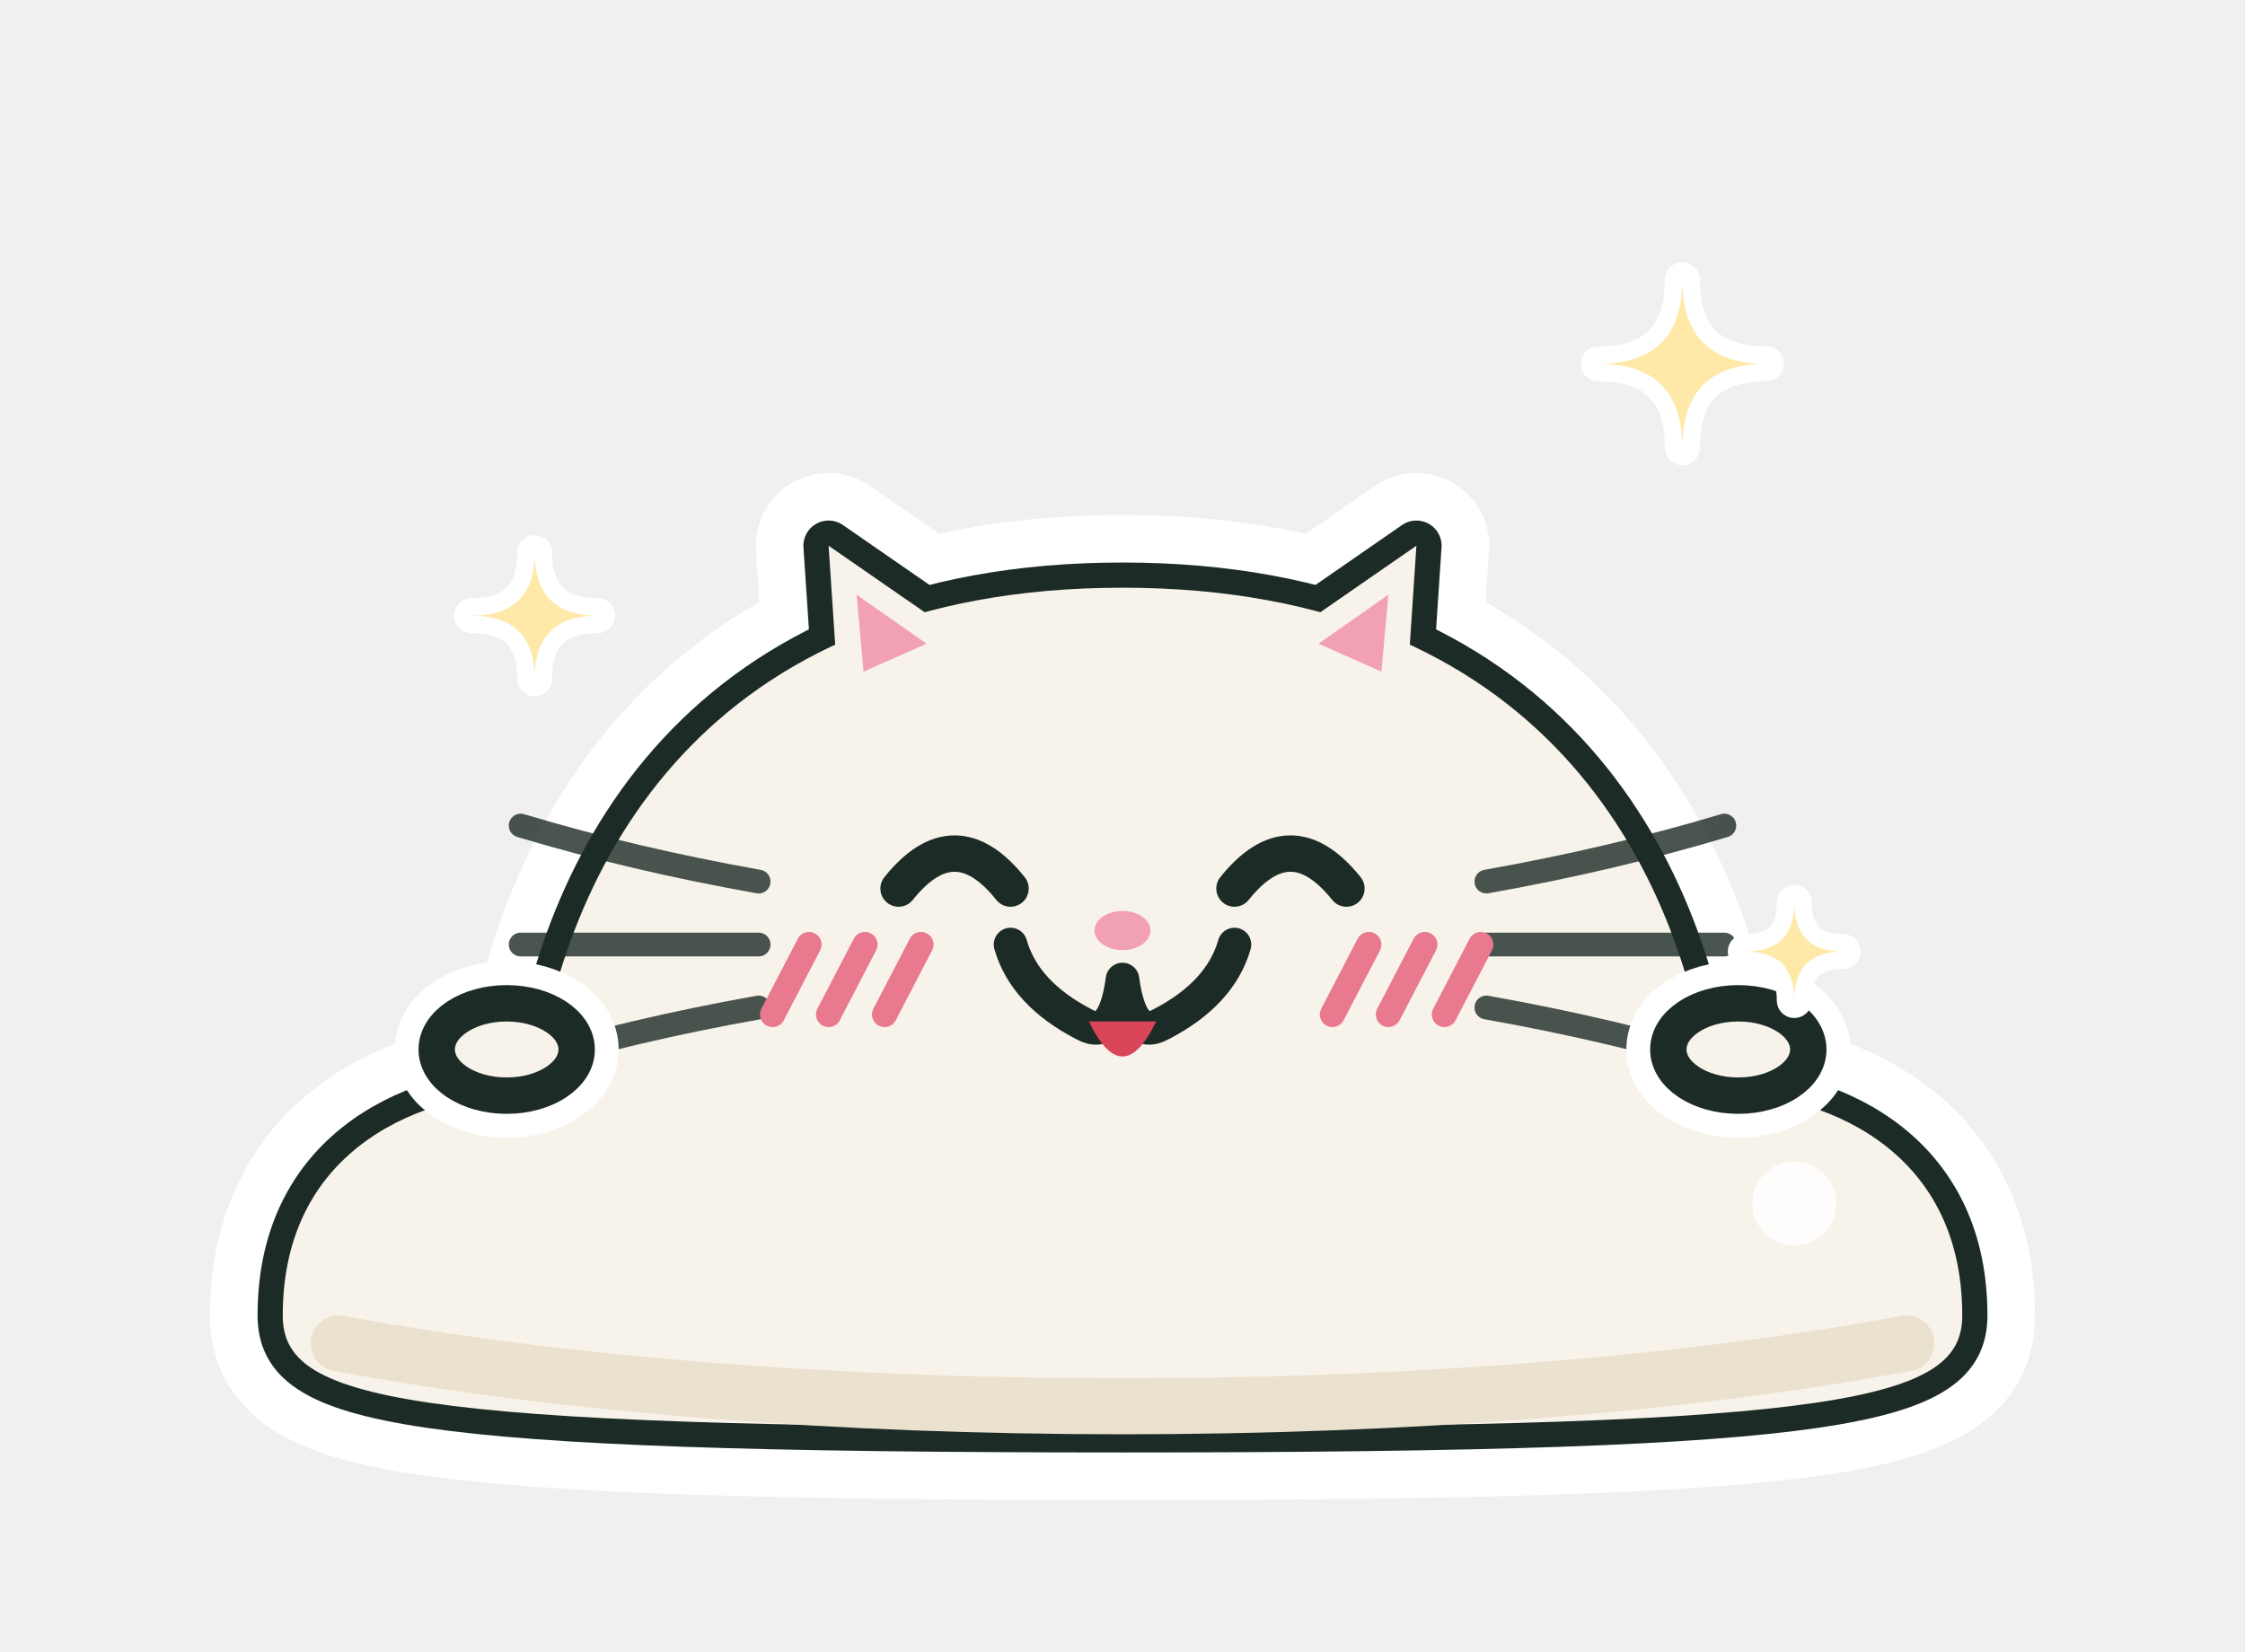
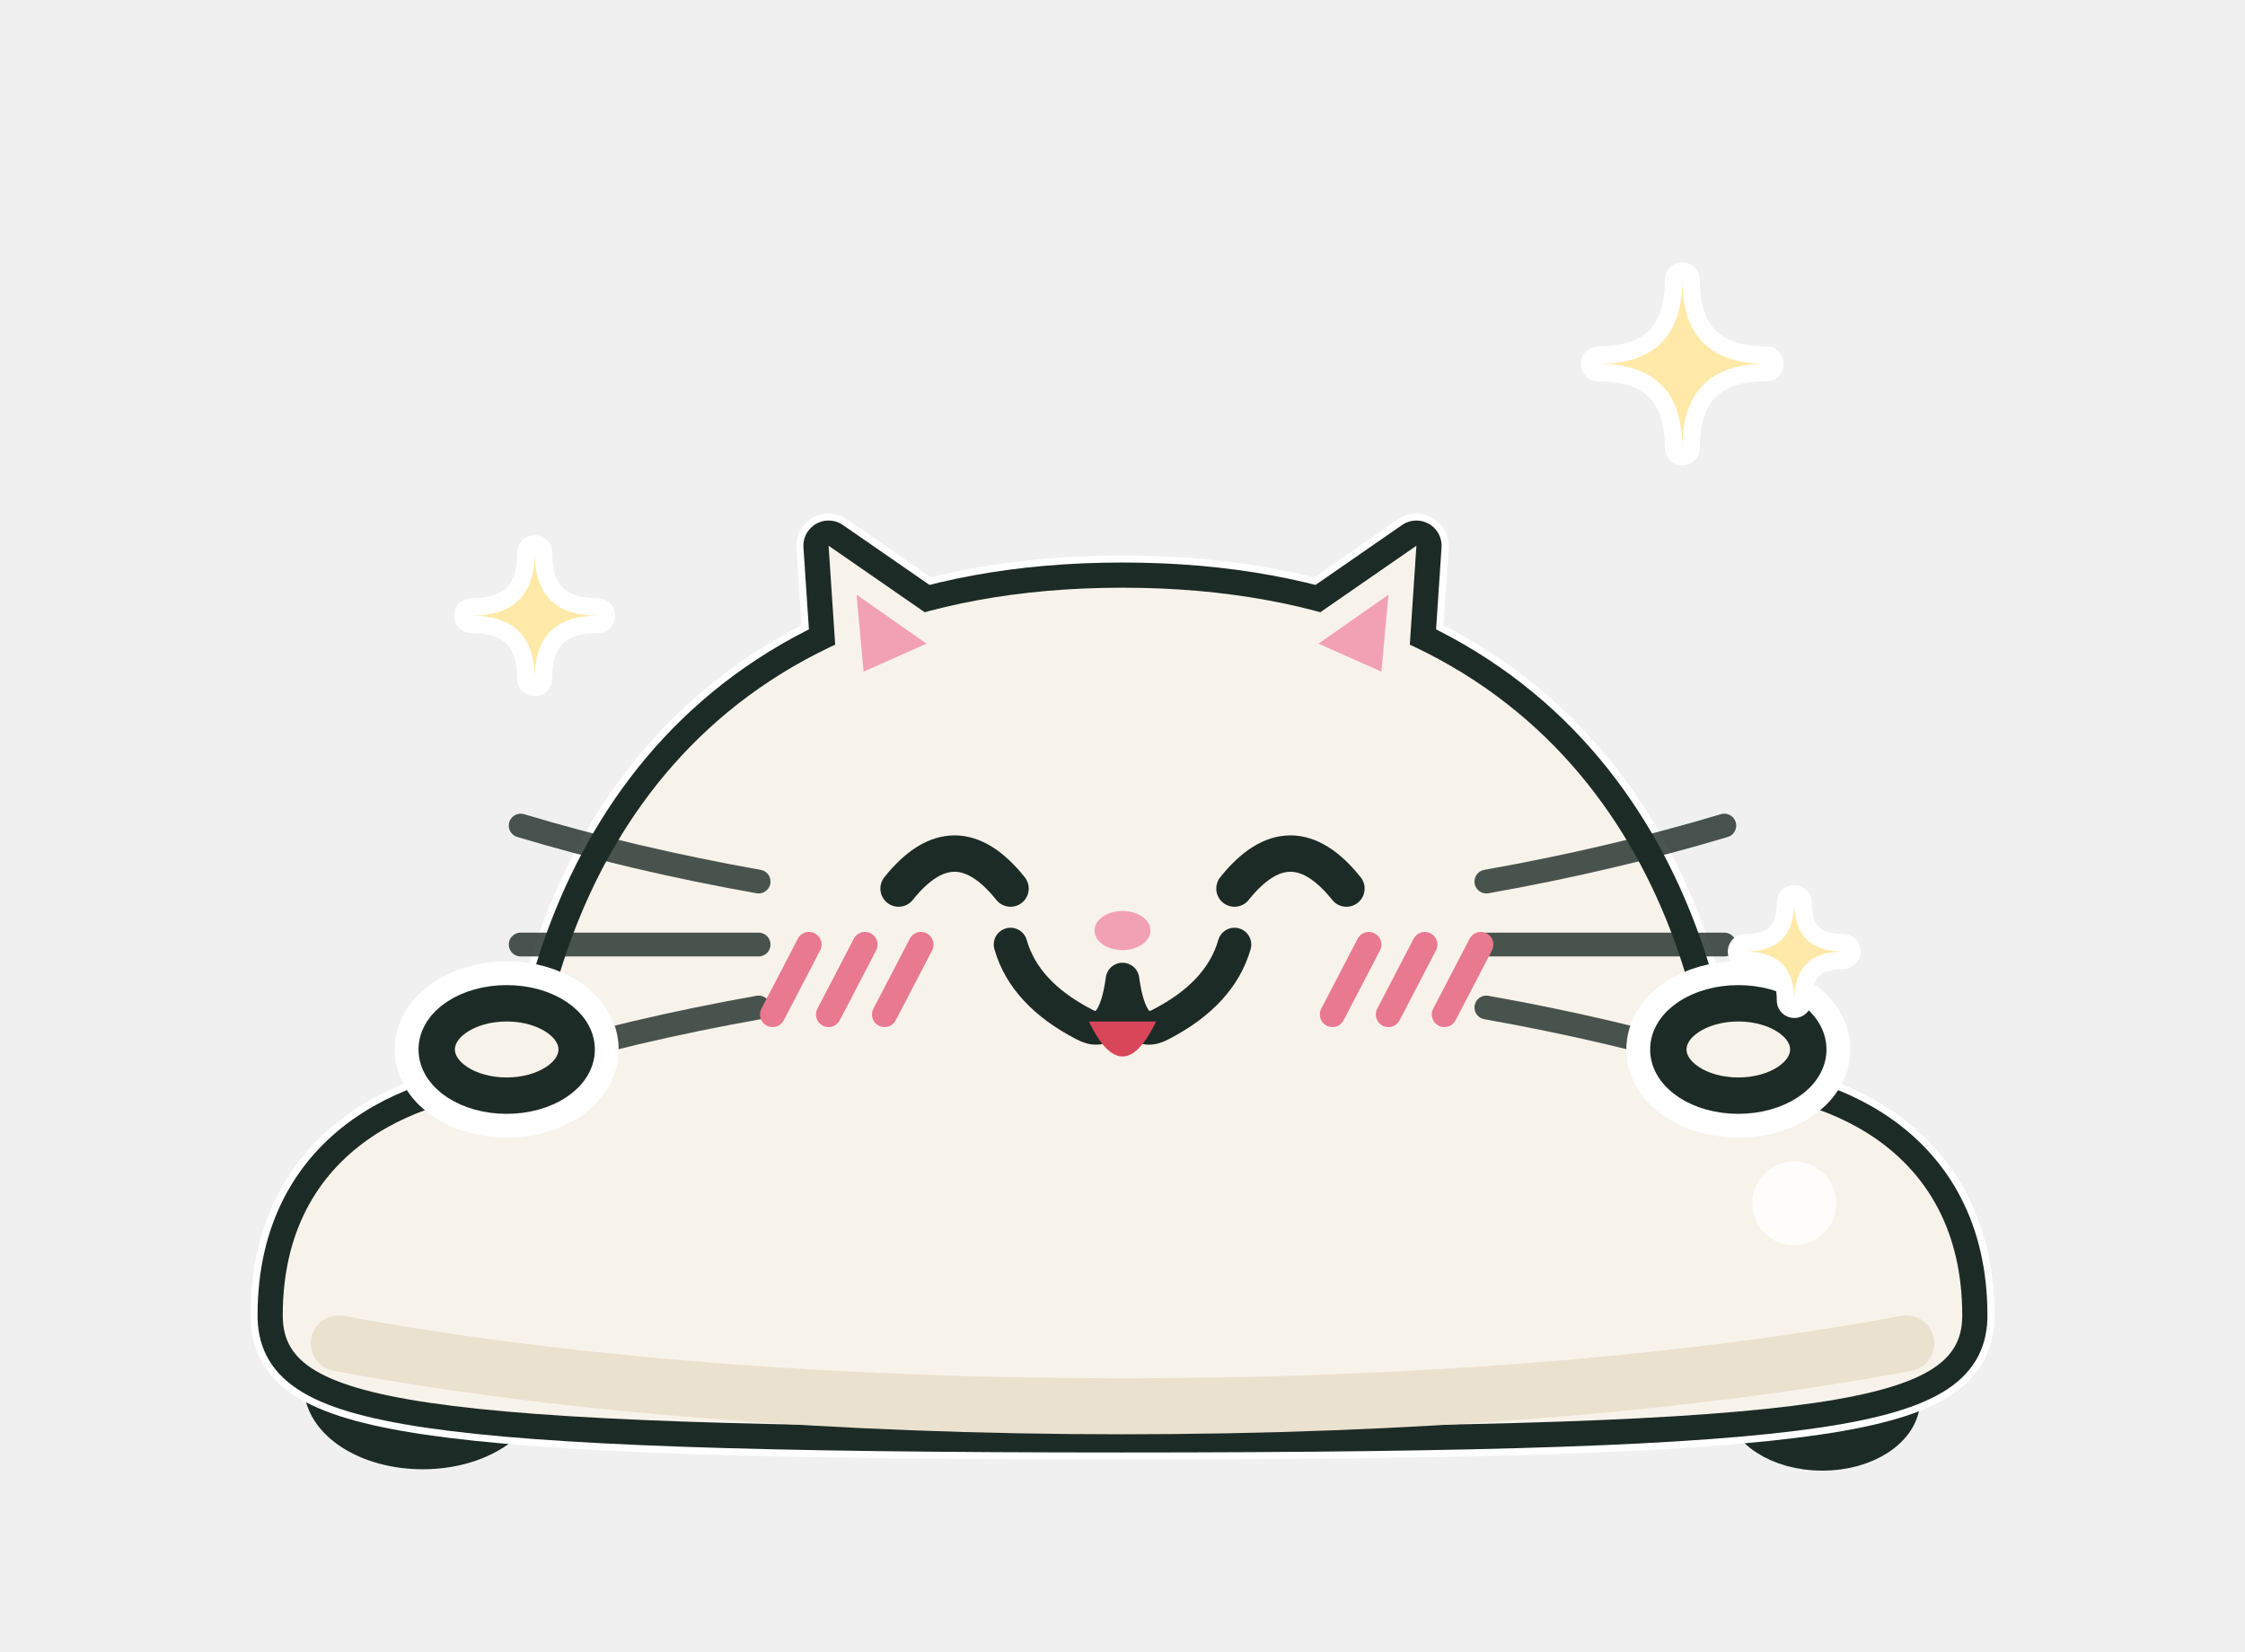
<svg xmlns="http://www.w3.org/2000/svg" viewBox="-16 18 160 118" width="174" height="128">
  <g transform="translate(64 121)">
    <g>
      <animateTransform attributeName="transform" type="scale" dur="1.8s" repeatCount="indefinite" calcMode="spline" keyTimes="0;.12;.25;.37;.5;.62;.75;.87;1" keySplines=".45 0 .55 1;.45 0 .55 1;.45 0 .55 1;.45 0 .55 1;.45 0 .55 1;.45 0 .55 1;.45 0 .55 1;.45 0 .55 1" values="1 1;1.13 .85;.95 1.07;1.03 .97;1 1;1.13 .85;.95 1.07;1.03 .97;1 1" />
      <g transform="translate(-64 -121)">
        <g>
          <ellipse cx="14" cy="117" rx="7" ry="4.5" fill="#f8f3ea" stroke="#1d2b27" stroke-width="3">
            <animate attributeName="rx" dur="1.8s" repeatCount="indefinite" values="7;9;6;7.5;7" />
            <animate attributeName="cx" dur="1.8s" repeatCount="indefinite" values="14;9;14;17;14" />
          </ellipse>
        </g>
        <g>
          <ellipse cx="114" cy="118" rx="5.5" ry="3.6" fill="#f8f3ea" stroke="#1d2b27" stroke-width="3">
            <animate attributeName="rx" dur="1.8s" repeatCount="indefinite" values="5.5;4.5;6.5;8;5.5" />
            <animate attributeName="cx" dur="1.8s" repeatCount="indefinite" values="114;111;114;120;114" />
          </ellipse>
        </g>
        <g stroke-linejoin="round" stroke-linecap="round">
-           <path d="M44 72 L43 57 L56 66 Z" fill="#fff" stroke="#fff" stroke-width="10.4" />
-           <path d="M84 72 L85 57 L72 66 Z" fill="#fff" stroke="#fff" stroke-width="10.4" />
-           <path d="M4 112 C4 100 14 96 22 96 C24 80 34 60 64 60 C94 60 104 80 106 96 C114 96 124 100 124 112 C124 118 116 120 64 120 C12 120 4 118 4 112 Z" fill="#fff" stroke="#fff" stroke-width="10.4">
+           <path d="M44 72 L43 57 L56 66 Z" fill="#fff" stroke="#fff" stroke-width="4.6" />
+           <path d="M84 72 L85 57 L72 66 Z" fill="#fff" stroke="#fff" stroke-width="4.6" />
+           <path d="M4 112 C4 100 14 96 22 96 C24 80 34 60 64 60 C94 60 104 80 106 96 C114 96 124 100 124 112 C124 118 116 120 64 120 C12 120 4 118 4 112 Z" fill="#fff" stroke="#fff" stroke-width="4.6">
            <animate attributeName="d" dur="1.8s" repeatCount="indefinite" calcMode="spline" keyTimes="0;.25;.5;.75;1" keySplines=".45 0 .55 1;.45 0 .55 1;.45 0 .55 1;.45 0 .55 1" values="M4 112 C4 100 14 96 22 96 C24 80 34 60 64 60 C94 60 104 80 106 96 C114 96 124 100 124 112 C124 118 116 120 64 120 C12 120 4 118 4 112 Z;M-4 111 C-5 98 10 93 21 95 C24 80 34 60 64 60 C94 60 104 80 107 97 C114 98 120 102 120 112 C120 118 112 120 60 120 C6 120 -4 117 -4 111 Z;M4 112 C4 100 14 96 22 96 C24 80 34 60 64 60 C94 60 104 80 106 96 C114 96 124 100 124 112 C124 118 116 120 64 120 C12 120 4 118 4 112 Z;M8 112 C8 102 16 98 21 97 C24 80 34 60 64 60 C94 60 104 80 107 95 C118 93 133 98 132 111 C132 117 122 120 68 120 C16 120 8 118 8 112 Z;M4 112 C4 100 14 96 22 96 C24 80 34 60 64 60 C94 60 104 80 106 96 C114 96 124 100 124 112 C124 118 116 120 64 120 C12 120 4 118 4 112 Z" />
          </path>
          <path d="M44 72 L43 57 L56 66 Z" fill="#1d2b27" stroke="#1d2b27" stroke-width="3.6" />
          <path d="M84 72 L85 57 L72 66 Z" fill="#1d2b27" stroke="#1d2b27" stroke-width="3.6" />
          <path d="M4 112 C4 100 14 96 22 96 C24 80 34 60 64 60 C94 60 104 80 106 96 C114 96 124 100 124 112 C124 118 116 120 64 120 C12 120 4 118 4 112 Z" fill="#1d2b27" stroke="#1d2b27" stroke-width="3.6">
            <animate attributeName="d" dur="1.8s" repeatCount="indefinite" calcMode="spline" keyTimes="0;.25;.5;.75;1" keySplines=".45 0 .55 1;.45 0 .55 1;.45 0 .55 1;.45 0 .55 1" values="M4 112 C4 100 14 96 22 96 C24 80 34 60 64 60 C94 60 104 80 106 96 C114 96 124 100 124 112 C124 118 116 120 64 120 C12 120 4 118 4 112 Z;M-4 111 C-5 98 10 93 21 95 C24 80 34 60 64 60 C94 60 104 80 107 97 C114 98 120 102 120 112 C120 118 112 120 60 120 C6 120 -4 117 -4 111 Z;M4 112 C4 100 14 96 22 96 C24 80 34 60 64 60 C94 60 104 80 106 96 C114 96 124 100 124 112 C124 118 116 120 64 120 C12 120 4 118 4 112 Z;M8 112 C8 102 16 98 21 97 C24 80 34 60 64 60 C94 60 104 80 107 95 C118 93 133 98 132 111 C132 117 122 120 68 120 C16 120 8 118 8 112 Z;M4 112 C4 100 14 96 22 96 C24 80 34 60 64 60 C94 60 104 80 106 96 C114 96 124 100 124 112 C124 118 116 120 64 120 C12 120 4 118 4 112 Z" />
          </path>
          <path d="M44 72 L43 57 L56 66 Z" fill="#f8f3ea" />
          <path d="M84 72 L85 57 L72 66 Z" fill="#f8f3ea" />
          <path d="M4 112 C4 100 14 96 22 96 C24 80 34 60 64 60 C94 60 104 80 106 96 C114 96 124 100 124 112 C124 118 116 120 64 120 C12 120 4 118 4 112 Z" fill="#f8f3ea">
            <animate attributeName="d" dur="1.8s" repeatCount="indefinite" calcMode="spline" keyTimes="0;.25;.5;.75;1" keySplines=".45 0 .55 1;.45 0 .55 1;.45 0 .55 1;.45 0 .55 1" values="M4 112 C4 100 14 96 22 96 C24 80 34 60 64 60 C94 60 104 80 106 96 C114 96 124 100 124 112 C124 118 116 120 64 120 C12 120 4 118 4 112 Z;M-4 111 C-5 98 10 93 21 95 C24 80 34 60 64 60 C94 60 104 80 107 97 C114 98 120 102 120 112 C120 118 112 120 60 120 C6 120 -4 117 -4 111 Z;M4 112 C4 100 14 96 22 96 C24 80 34 60 64 60 C94 60 104 80 106 96 C114 96 124 100 124 112 C124 118 116 120 64 120 C12 120 4 118 4 112 Z;M8 112 C8 102 16 98 21 97 C24 80 34 60 64 60 C94 60 104 80 107 95 C118 93 133 98 132 111 C132 117 122 120 68 120 C16 120 8 118 8 112 Z;M4 112 C4 100 14 96 22 96 C24 80 34 60 64 60 C94 60 104 80 106 96 C114 96 124 100 124 112 C124 118 116 120 64 120 C12 120 4 118 4 112 Z" />
          </path>
          <path d="M45.5 66 L45 60.5 L50 64 Z" fill="#f2a1b4" />
          <path d="M82.5 66 L83 60.5 L78 64 Z" fill="#f2a1b4" />
          <path d="M8 114 C40 120 88 120 120 114" fill="none" stroke="#ebe1cf" stroke-width="4" />
          <circle cx="112" cy="104" r="3" fill="#fff" opacity=".8" />
          <path d="M38 81 q-9 -1.6 -17 -4" fill="none" stroke="#1d2b27" stroke-width="1.7" opacity=".8" />
          <path d="M38 85.5 q-9 0.0 -17 0" fill="none" stroke="#1d2b27" stroke-width="1.7" opacity=".8" />
          <path d="M38 90 q-9 1.6 -17 4" fill="none" stroke="#1d2b27" stroke-width="1.7" opacity=".8" />
          <path d="M90 81 q9 -1.6 17 -4" fill="none" stroke="#1d2b27" stroke-width="1.7" opacity=".8" />
          <path d="M90 85.5 q9 0.0 17 0" fill="none" stroke="#1d2b27" stroke-width="1.7" opacity=".8" />
          <path d="M90 90 q9 1.6 17 4" fill="none" stroke="#1d2b27" stroke-width="1.7" opacity=".8" />
          <path d="M48 81.5 Q52 76.5 56 81.5" fill="none" stroke="#1d2b27" stroke-width="2.6" />
          <path d="M72 81.5 Q76 76.5 80 81.5" fill="none" stroke="#1d2b27" stroke-width="2.6" />
          <path d="M39 90.5 l2.6 -5 M43 90.5 l2.6 -5 M47 90.5 l2.6 -5" stroke="#e8798f" stroke-width="1.8" fill="none" />
          <path d="M79 90.5 l2.6 -5 M83 90.5 l2.6 -5 M87 90.5 l2.6 -5" stroke="#e8798f" stroke-width="1.8" fill="none" />
          <ellipse cx="64" cy="84.5" rx="2" ry="1.4" fill="#f2a1b4" />
          <path d="M56.0 85.5 Q57.0 89 61.25 91.2 Q63.4 92.4 64 88 Q64.6 92.4 66.75 91.2 Q71.0 89 72.0 85.5" fill="none" stroke="#1d2b27" stroke-width="2.4" />
          <path d="M61.6 91 Q64 96 66.4 91 Z" fill="#d9465a" />
          <g transform="translate(25 93)">
            <g>
              <animateTransform attributeName="transform" type="rotate" dur=".16s" begin="0s" repeatCount="indefinite" values="35;-40;35" />
              <ellipse cx="-5" cy="0" rx="5" ry="3.3" fill="#f8f3ea" stroke="#fff" stroke-width="6" />
              <ellipse cx="-5" cy="0" rx="5" ry="3.3" fill="#f8f3ea" stroke="#1d2b27" stroke-width="2.6" />
            </g>
          </g>
          <g transform="translate(103 93)">
            <g>
              <animateTransform attributeName="transform" type="rotate" dur=".16s" begin="-.07s" repeatCount="indefinite" values="-35;40;-35" />
              <ellipse cx="5" cy="0" rx="5" ry="3.3" fill="#f8f3ea" stroke="#fff" stroke-width="6" />
              <ellipse cx="5" cy="0" rx="5" ry="3.3" fill="#f8f3ea" stroke="#1d2b27" stroke-width="2.6" />
            </g>
          </g>
          <path d="M104 38 Q104 44 110 44 Q104 44 104 50 Q104 44 98 44 Q104 44 104 38 Z" fill="#ffe9a8" stroke="#fff" stroke-width="2.5" paint-order="stroke" />
          <path d="M22 57.5 Q22 62 26.5 62 Q22 62 22 66.5 Q22 62 17.5 62 Q22 62 22 57.5 Z" fill="#ffe9a8" stroke="#fff" stroke-width="2.5" paint-order="stroke" />
          <path d="M112 82.5 Q112 86 115.5 86 Q112 86 112 89.5 Q112 86 108.5 86 Q112 86 112 82.5 Z" fill="#ffe9a8" stroke="#fff" stroke-width="2.5" paint-order="stroke" />
        </g>
      </g>
    </g>
  </g>
</svg>
